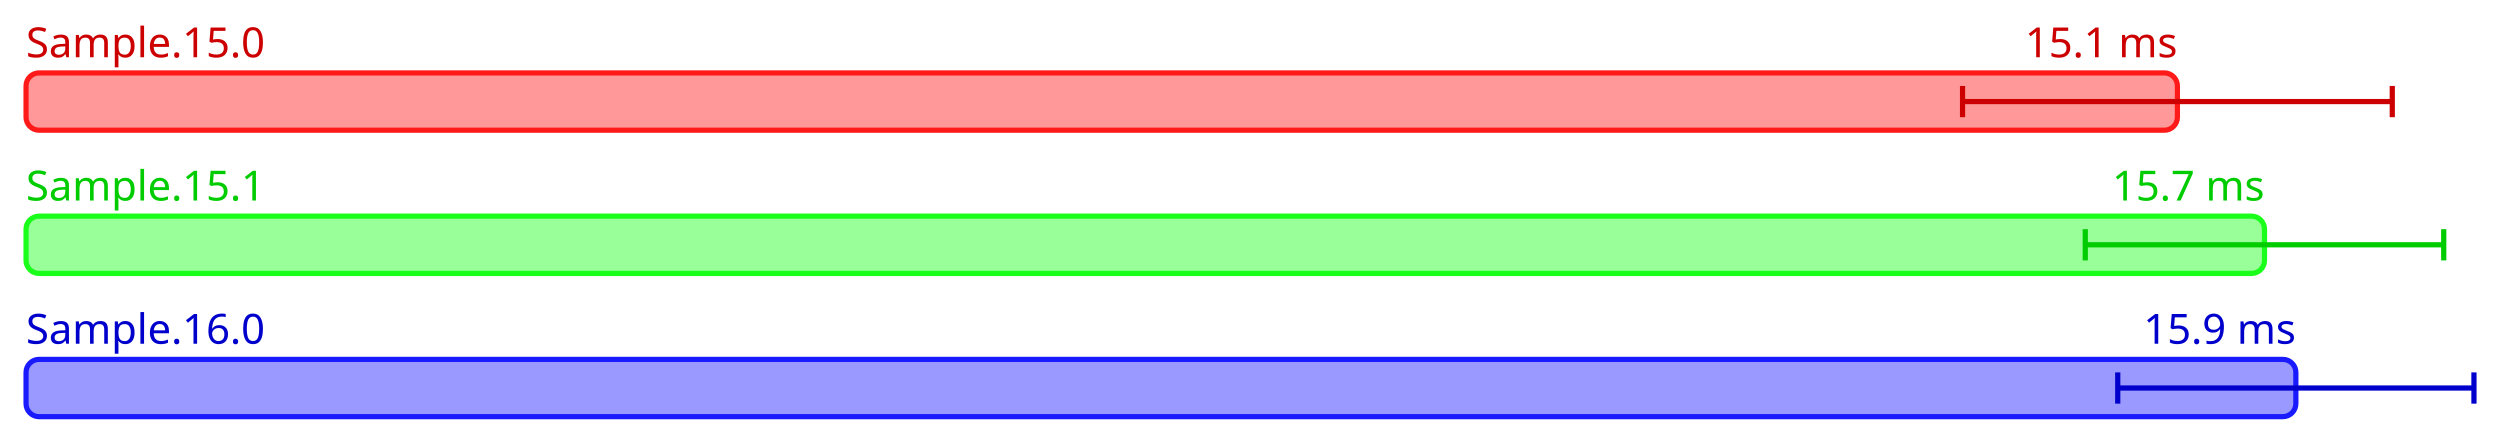
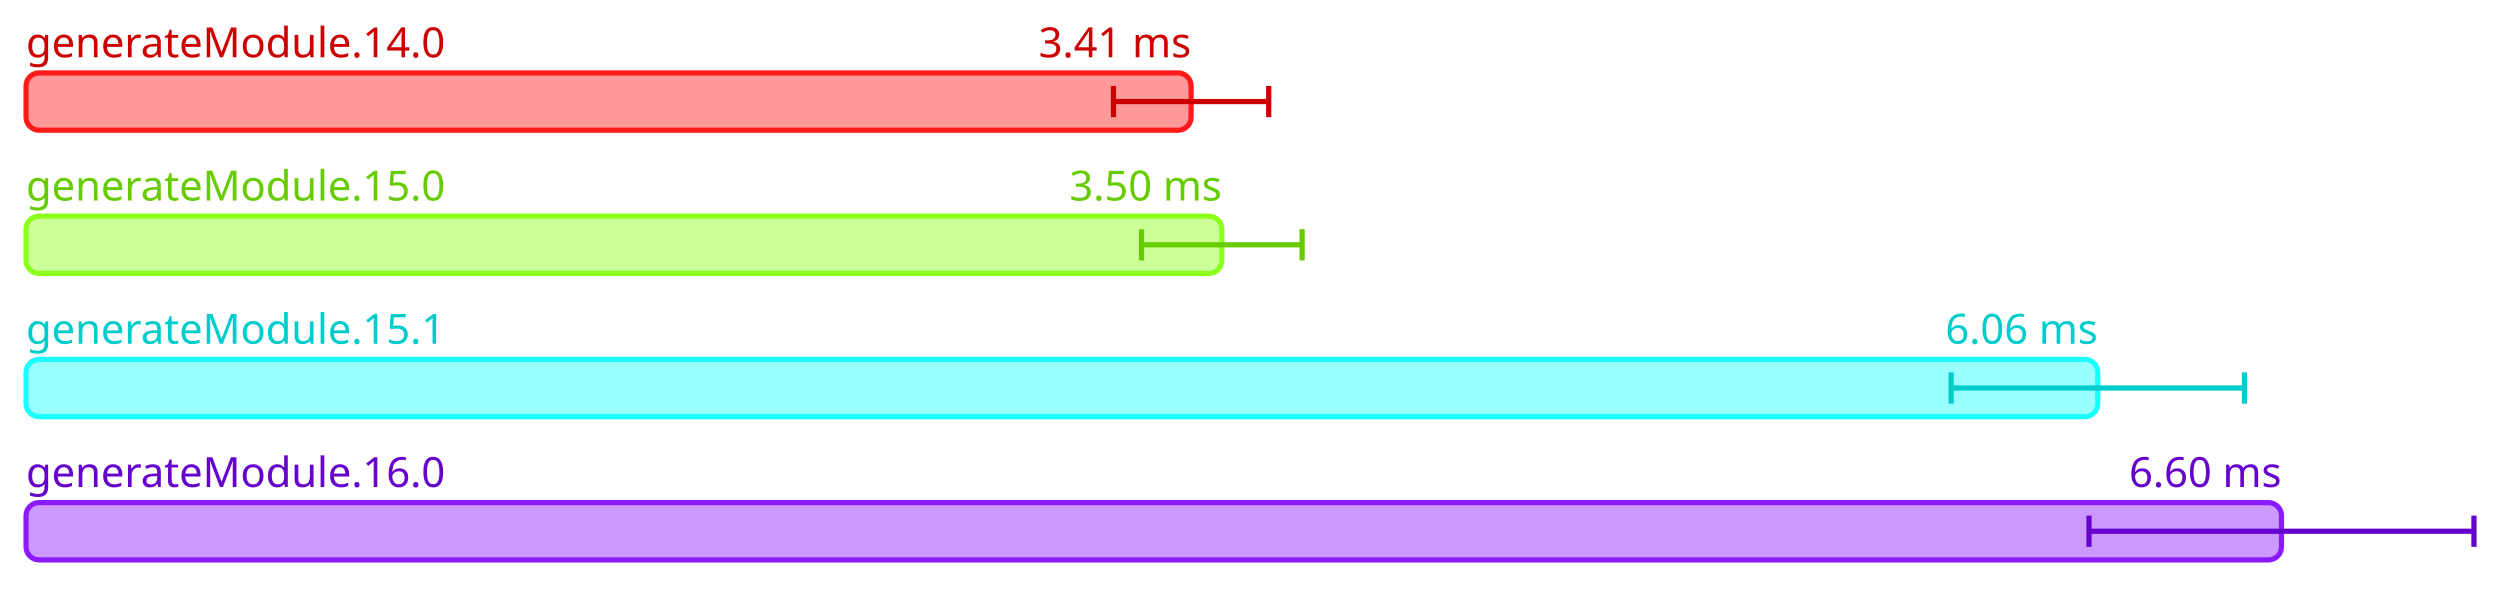
- <svg xmlns="http://www.w3.org/2000/svg" height="172" width="960.0" font-size="16" font-family="sans-serif" stroke-width="2">
+ <svg xmlns="http://www.w3.org/2000/svg" height="227" width="960.0" font-size="16" font-family="sans-serif" stroke-width="2">
  <g transform="translate(10.0 0)">
    <g fill="hsl(0, 100%, 40%)">
-       <text y="22">Sample.15.0</text>
-       <text y="22" x="826.125" text-anchor="end">15.1 ms</text>
+       <text y="22">generateModule.14.0</text>
+       <text y="22" x="447.382" text-anchor="end">3.41 ms</text>
    </g>
    <g>
-       <rect y="28" rx="5" height="22" width="826.125" fill="hsl(0, 100%, 80%)" stroke="hsl(0, 100%, 55%)" />
+       <rect y="28" rx="5" height="22" width="447.382" fill="hsl(0, 100%, 80%)" stroke="hsl(0, 100%, 55%)" />
      <g stroke="hsl(0, 100%, 40%)">
-         <line x1="743.617" x2="908.632" y1="39" y2="39" />
-         <line x1="743.617" x2="743.617" y1="33" y2="45" />
-         <line x1="908.632" x2="908.632" y1="33" y2="45" />
+         <line x1="417.577" x2="477.186" y1="39" y2="39" />
+         <line x1="417.577" x2="417.577" y1="33" y2="45" />
+         <line x1="477.186" x2="477.186" y1="33" y2="45" />
      </g>
    </g>
-     <g fill="hsl(120, 100%, 40%)">
-       <text y="77">Sample.15.1</text>
-       <text y="77" x="859.569" text-anchor="end">15.7 ms</text>
+     <g fill="hsl(90, 100%, 40%)">
+       <text y="77">generateModule.15.0</text>
+       <text y="77" x="459.18" text-anchor="end">3.50 ms</text>
    </g>
    <g>
-       <rect y="83" rx="5" height="22" width="859.569" fill="hsl(120, 100%, 80%)" stroke="hsl(120, 100%, 55%)" />
-       <g stroke="hsl(120, 100%, 40%)">
-         <line x1="790.744" x2="928.394" y1="94" y2="94" />
-         <line x1="790.744" x2="790.744" y1="88" y2="100" />
-         <line x1="928.394" x2="928.394" y1="88" y2="100" />
+       <rect y="83" rx="5" height="22" width="459.18" fill="hsl(90, 100%, 80%)" stroke="hsl(90, 100%, 55%)" />
+       <g stroke="hsl(90, 100%, 40%)">
+         <line x1="428.348" x2="490.011" y1="94" y2="94" />
+         <line x1="428.348" x2="428.348" y1="88" y2="100" />
+         <line x1="490.011" x2="490.011" y1="88" y2="100" />
      </g>
    </g>
-     <g fill="hsl(240, 100%, 40%)">
-       <text y="132">Sample.16.0</text>
-       <text y="132" x="871.607" text-anchor="end">15.9 ms</text>
+     <g fill="hsl(180, 100%, 40%)">
+       <text y="132">generateModule.15.1</text>
+       <text y="132" x="795.554" text-anchor="end">6.06 ms</text>
    </g>
    <g>
-       <rect y="138" rx="5" height="22" width="871.607" fill="hsl(240, 100%, 80%)" stroke="hsl(240, 100%, 55%)" />
-       <g stroke="hsl(240, 100%, 40%)">
-         <line x1="803.214" x2="940.0" y1="149" y2="149" />
-         <line x1="803.214" x2="803.214" y1="143" y2="155" />
-         <line x1="940.0" x2="940.0" y1="143" y2="155" />
+       <rect y="138" rx="5" height="22" width="795.554" fill="hsl(180, 100%, 80%)" stroke="hsl(180, 100%, 55%)" />
+       <g stroke="hsl(180, 100%, 40%)">
+         <line x1="739.236" x2="851.873" y1="149" y2="149" />
+         <line x1="739.236" x2="739.236" y1="143" y2="155" />
+         <line x1="851.873" x2="851.873" y1="143" y2="155" />
+       </g>
+     </g>
+     <g fill="hsl(270, 100%, 40%)">
+       <text y="187">generateModule.16.0</text>
+       <text y="187" x="866.091" text-anchor="end">6.60 ms</text>
+     </g>
+     <g>
+       <rect y="193" rx="5" height="22" width="866.091" fill="hsl(270, 100%, 80%)" stroke="hsl(270, 100%, 55%)" />
+       <g stroke="hsl(270, 100%, 40%)">
+         <line x1="792.181" x2="940.0" y1="204" y2="204" />
+         <line x1="792.181" x2="792.181" y1="198" y2="210" />
+         <line x1="940.0" x2="940.0" y1="198" y2="210" />
      </g>
    </g>
  </g>
</svg>
